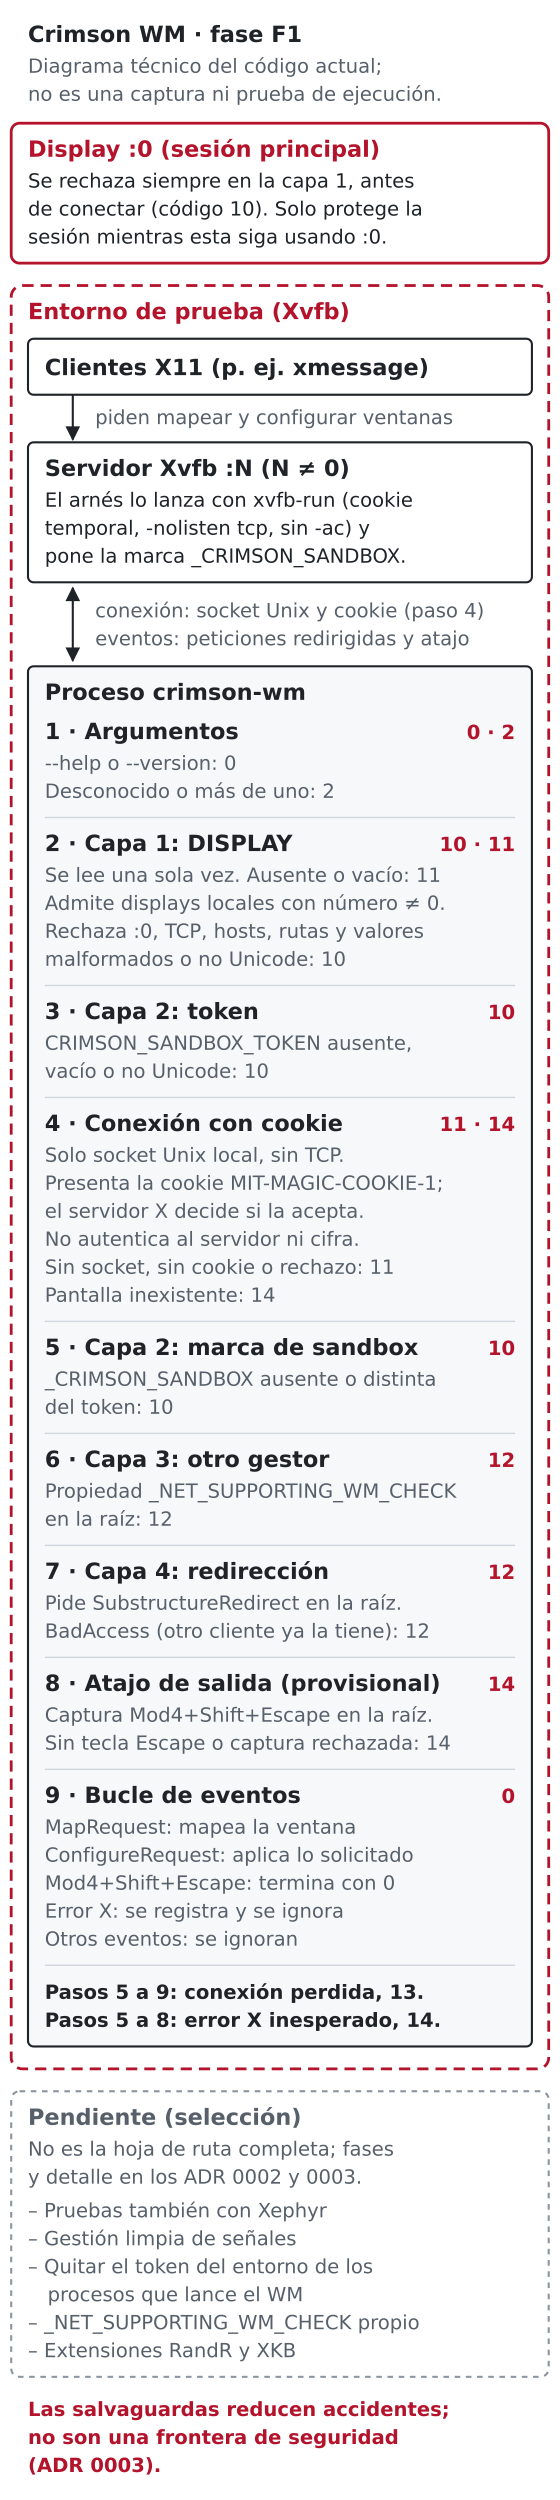
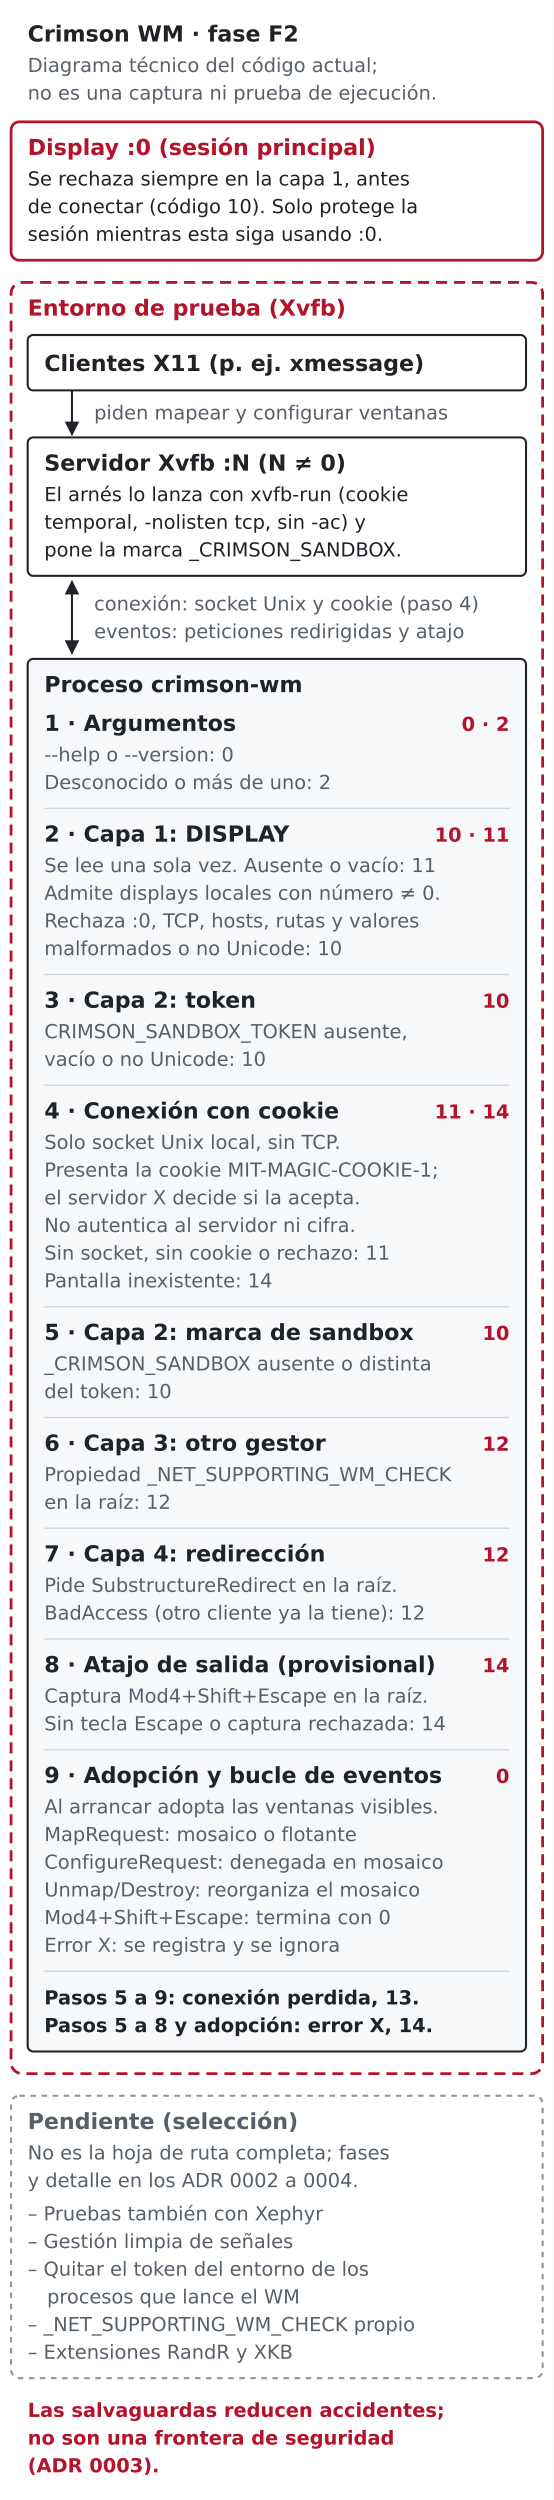
- <svg xmlns="http://www.w3.org/2000/svg" width="400" height="1786" viewBox="0 0 400 1786" role="img" aria-labelledby="title desc" xml:lang="es">
+ <svg xmlns="http://www.w3.org/2000/svg" width="400" height="1806" viewBox="0 0 400 1806" role="img" aria-labelledby="title desc" xml:lang="es">
  <defs>
    <style>
      text { font-family: "DejaVu Sans", "Liberation Sans", Arial, Helvetica, sans-serif; font-size: 14px; fill: #1F2328; }
      .h { font-size: 16px; font-weight: 700; }
      .b { font-weight: 700; }
      .muted { fill: #57606A; }
      .accent { fill: #B3132B; }
      .code { font-weight: 700; fill: #B3132B; text-anchor: end; }
      .box { fill: #FFFFFF; stroke: #1F2328; stroke-width: 1.5; }
      .proc { fill: #F6F8FA; stroke: #1F2328; stroke-width: 1.5; }
      .reject { fill: #FFFFFF; stroke: #B3132B; stroke-width: 2; }
      .boundary { fill: none; stroke: #B3132B; stroke-width: 2; stroke-dasharray: 8 5; }
      .pending { fill: #FFFFFF; stroke: #8C959F; stroke-width: 1.5; stroke-dasharray: 4 4; }
      .sep { stroke: #D0D7DE; stroke-width: 1; }
      .flow { stroke: #1F2328; stroke-width: 1.5; }
    </style>
    <marker id="arrow-end" viewBox="0 0 10 10" refX="9" refY="5" markerWidth="7" markerHeight="7" orient="auto">
      <path d="M0 0L10 5L0 10z" fill="#1F2328" />
    </marker>
    <marker id="arrow-start" viewBox="0 0 10 10" refX="1" refY="5" markerWidth="7" markerHeight="7" orient="auto">
      <path d="M10 0L0 5L10 10z" fill="#1F2328" />
    </marker>
  </defs>
-   <rect width="400" height="1786" fill="#FFFFFF" />
-   <text class="h" x="20" y="30">Crimson WM · fase F1</text>
+   <rect width="400" height="1806" fill="#FFFFFF" />
+   <text class="h" x="20" y="30">Crimson WM · fase F2</text>
  <text class="muted" x="20" y="52">Diagrama técnico del código actual;</text>
  <text class="muted" x="20" y="72">no es una captura ni prueba de ejecución.</text>
  <g>
    <rect class="reject" x="8" y="88" width="384" height="100" rx="6" />
    <text class="h accent" x="20" y="112">Display :0 (sesión principal)</text>
    <text x="20" y="134">Se rechaza siempre en la capa 1, antes</text>
    <text x="20" y="154">de conectar (código 10). Solo protege la</text>
    <text x="20" y="174">sesión mientras esta siga usando :0.</text>
  </g>
  <g>
-     <rect class="boundary" x="8" y="204" width="384" height="1274" rx="8" />
+     <rect class="boundary" x="8" y="204" width="384" height="1294" rx="8" />
    <text class="h accent" x="20" y="228">Entorno de prueba (Xvfb)</text>
  </g>
  <g>
    <rect class="box" x="20" y="242" width="360" height="40" rx="4" />
    <text class="h" x="32" y="268">Clientes X11 (p. ej. xmessage)</text>
  </g>
  <line class="flow" x1="52" y1="282" x2="52" y2="314" marker-end="url(#arrow-end)" />
  <text class="muted" x="68" y="303">piden mapear y configurar ventanas</text>
  <g>
    <rect class="box" x="20" y="316" width="360" height="100" rx="4" />
    <text class="h" x="32" y="340">Servidor Xvfb :N (N ≠ 0)</text>
    <text x="32" y="362">El arnés lo lanza con xvfb-run (cookie</text>
    <text x="32" y="382">temporal, -nolisten tcp, sin -ac) y</text>
    <text x="32" y="402">pone la marca _CRIMSON_SANDBOX.</text>
  </g>
  <line class="flow" x1="52" y1="420" x2="52" y2="472" marker-start="url(#arrow-start)" marker-end="url(#arrow-end)" />
  <text class="muted" x="68" y="441">conexión: socket Unix y cookie (paso 4)</text>
  <text class="muted" x="68" y="461">eventos: peticiones redirigidas y atajo</text>
  <g>
-     <rect class="proc" x="20" y="476" width="360" height="986" rx="4" />
+     <rect class="proc" x="20" y="476" width="360" height="1006" rx="4" />
    <text class="h" x="32" y="500">Proceso crimson-wm</text>
    <text class="h" x="32" y="528">1 · Argumentos</text>
    <text class="code" x="368" y="528">0 · 2</text>
    <text class="muted" x="32" y="550">--help o --version: 0</text>
    <text class="muted" x="32" y="570">Desconocido o más de uno: 2</text>
    <line class="sep" x1="32" y1="584" x2="368" y2="584" />
    <text class="h" x="32" y="608">2 · Capa 1: DISPLAY</text>
    <text class="code" x="368" y="608">10 · 11</text>
    <text class="muted" x="32" y="630">Se lee una sola vez. Ausente o vacío: 11</text>
    <text class="muted" x="32" y="650">Admite displays locales con número ≠ 0.</text>
    <text class="muted" x="32" y="670">Rechaza :0, TCP, hosts, rutas y valores</text>
    <text class="muted" x="32" y="690">malformados o no Unicode: 10</text>
    <line class="sep" x1="32" y1="704" x2="368" y2="704" />
    <text class="h" x="32" y="728">3 · Capa 2: token</text>
    <text class="code" x="368" y="728">10</text>
    <text class="muted" x="32" y="750">CRIMSON_SANDBOX_TOKEN ausente,</text>
    <text class="muted" x="32" y="770">vacío o no Unicode: 10</text>
    <line class="sep" x1="32" y1="784" x2="368" y2="784" />
    <text class="h" x="32" y="808">4 · Conexión con cookie</text>
    <text class="code" x="368" y="808">11 · 14</text>
    <text class="muted" x="32" y="830">Solo socket Unix local, sin TCP.</text>
    <text class="muted" x="32" y="850">Presenta la cookie MIT-MAGIC-COOKIE-1;</text>
    <text class="muted" x="32" y="870">el servidor X decide si la acepta.</text>
    <text class="muted" x="32" y="890">No autentica al servidor ni cifra.</text>
    <text class="muted" x="32" y="910">Sin socket, sin cookie o rechazo: 11</text>
    <text class="muted" x="32" y="930">Pantalla inexistente: 14</text>
    <line class="sep" x1="32" y1="944" x2="368" y2="944" />
    <text class="h" x="32" y="968">5 · Capa 2: marca de sandbox</text>
    <text class="code" x="368" y="968">10</text>
    <text class="muted" x="32" y="990">_CRIMSON_SANDBOX ausente o distinta</text>
    <text class="muted" x="32" y="1010">del token: 10</text>
    <line class="sep" x1="32" y1="1024" x2="368" y2="1024" />
    <text class="h" x="32" y="1048">6 · Capa 3: otro gestor</text>
    <text class="code" x="368" y="1048">12</text>
    <text class="muted" x="32" y="1070">Propiedad _NET_SUPPORTING_WM_CHECK</text>
    <text class="muted" x="32" y="1090">en la raíz: 12</text>
    <line class="sep" x1="32" y1="1104" x2="368" y2="1104" />
    <text class="h" x="32" y="1128">7 · Capa 4: redirección</text>
    <text class="code" x="368" y="1128">12</text>
    <text class="muted" x="32" y="1150">Pide SubstructureRedirect en la raíz.</text>
    <text class="muted" x="32" y="1170">BadAccess (otro cliente ya la tiene): 12</text>
    <line class="sep" x1="32" y1="1184" x2="368" y2="1184" />
    <text class="h" x="32" y="1208">8 · Atajo de salida (provisional)</text>
    <text class="code" x="368" y="1208">14</text>
    <text class="muted" x="32" y="1230">Captura Mod4+Shift+Escape en la raíz.</text>
    <text class="muted" x="32" y="1250">Sin tecla Escape o captura rechazada: 14</text>
    <line class="sep" x1="32" y1="1264" x2="368" y2="1264" />
-     <text class="h" x="32" y="1288">9 · Bucle de eventos</text>
+     <text class="h" x="32" y="1288">9 · Adopción y bucle de eventos</text>
    <text class="code" x="368" y="1288">0</text>
-     <text class="muted" x="32" y="1310">MapRequest: mapea la ventana</text>
-     <text class="muted" x="32" y="1330">ConfigureRequest: aplica lo solicitado</text>
-     <text class="muted" x="32" y="1350">Mod4+Shift+Escape: termina con 0</text>
-     <text class="muted" x="32" y="1370">Error X: se registra y se ignora</text>
-     <text class="muted" x="32" y="1390">Otros eventos: se ignoran</text>
-     <line class="sep" x1="32" y1="1404" x2="368" y2="1404" />
-     <text class="b" x="32" y="1428">Pasos 5 a 9: conexión perdida, 13.</text>
-     <text class="b" x="32" y="1448">Pasos 5 a 8: error X inesperado, 14.</text>
+     <text class="muted" x="32" y="1310">Al arrancar adopta las ventanas visibles.</text>
+     <text class="muted" x="32" y="1330">MapRequest: mosaico o flotante</text>
+     <text class="muted" x="32" y="1350">ConfigureRequest: denegada en mosaico</text>
+     <text class="muted" x="32" y="1370">Unmap/Destroy: reorganiza el mosaico</text>
+     <text class="muted" x="32" y="1390">Mod4+Shift+Escape: termina con 0</text>
+     <text class="muted" x="32" y="1410">Error X: se registra y se ignora</text>
+     <line class="sep" x1="32" y1="1424" x2="368" y2="1424" />
+     <text class="b" x="32" y="1448">Pasos 5 a 9: conexión perdida, 13.</text>
+     <text class="b" x="32" y="1468">Pasos 5 a 8 y adopción: error X, 14.</text>
  </g>
  <g>
-     <rect class="pending" x="8" y="1494" width="384" height="204" rx="6" />
-     <text class="h muted" x="20" y="1518">Pendiente (selección)</text>
-     <text class="muted" x="20" y="1540">No es la hoja de ruta completa; fases</text>
-     <text class="muted" x="20" y="1560">y detalle en los ADR 0002 y 0003.</text>
-     <text class="muted" x="20" y="1584">– Pruebas también con Xephyr</text>
-     <text class="muted" x="20" y="1604">– Gestión limpia de señales</text>
-     <text class="muted" x="20" y="1624">– Quitar el token del entorno de los</text>
-     <text class="muted" x="34" y="1644">procesos que lance el WM</text>
-     <text class="muted" x="20" y="1664">– _NET_SUPPORTING_WM_CHECK propio</text>
-     <text class="muted" x="20" y="1684">– Extensiones RandR y XKB</text>
+     <rect class="pending" x="8" y="1514" width="384" height="204" rx="6" />
+     <text class="h muted" x="20" y="1538">Pendiente (selección)</text>
+     <text class="muted" x="20" y="1560">No es la hoja de ruta completa; fases</text>
+     <text class="muted" x="20" y="1580">y detalle en los ADR 0002 a 0004.</text>
+     <text class="muted" x="20" y="1604">– Pruebas también con Xephyr</text>
+     <text class="muted" x="20" y="1624">– Gestión limpia de señales</text>
+     <text class="muted" x="20" y="1644">– Quitar el token del entorno de los</text>
+     <text class="muted" x="34" y="1664">procesos que lance el WM</text>
+     <text class="muted" x="20" y="1684">– _NET_SUPPORTING_WM_CHECK propio</text>
+     <text class="muted" x="20" y="1704">– Extensiones RandR y XKB</text>
  </g>
-   <text class="b accent" x="20" y="1726">Las salvaguardas reducen accidentes;</text>
-   <text class="b accent" x="20" y="1746">no son una frontera de seguridad</text>
-   <text class="b accent" x="20" y="1766">(ADR 0003).</text>
+   <text class="b accent" x="20" y="1746">Las salvaguardas reducen accidentes;</text>
+   <text class="b accent" x="20" y="1766">no son una frontera de seguridad</text>
+   <text class="b accent" x="20" y="1786">(ADR 0003).</text>
</svg>
